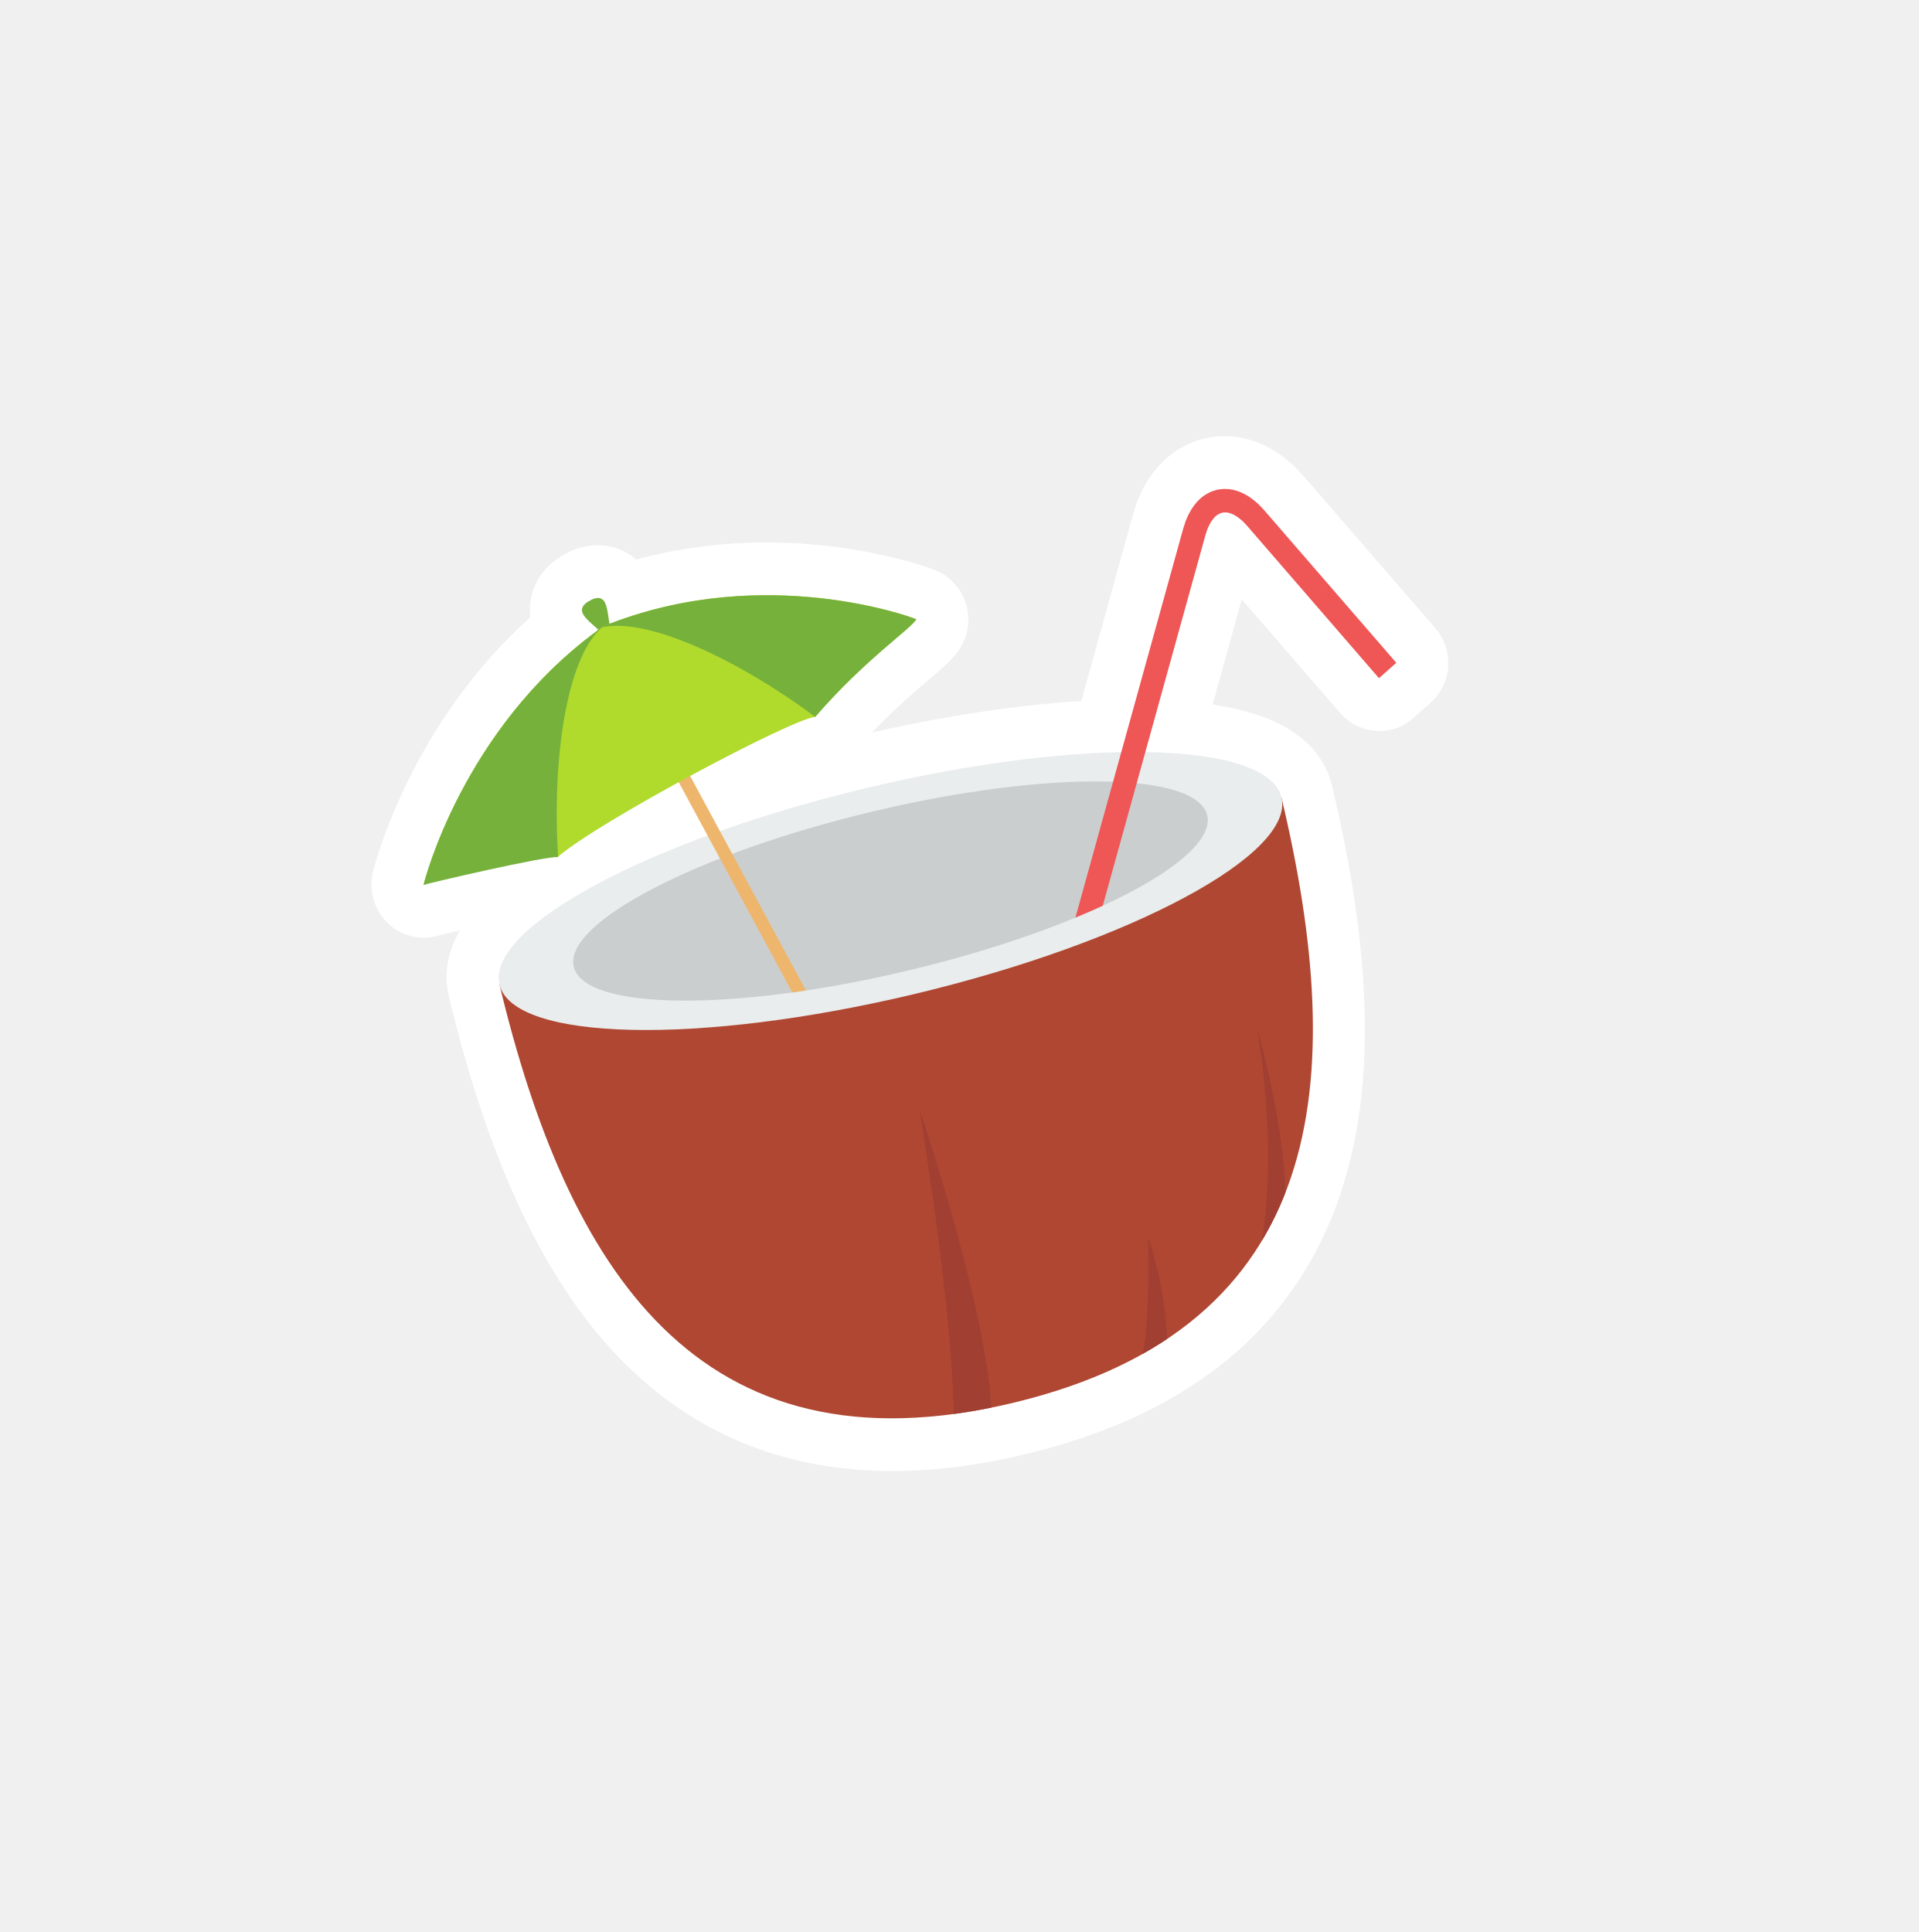
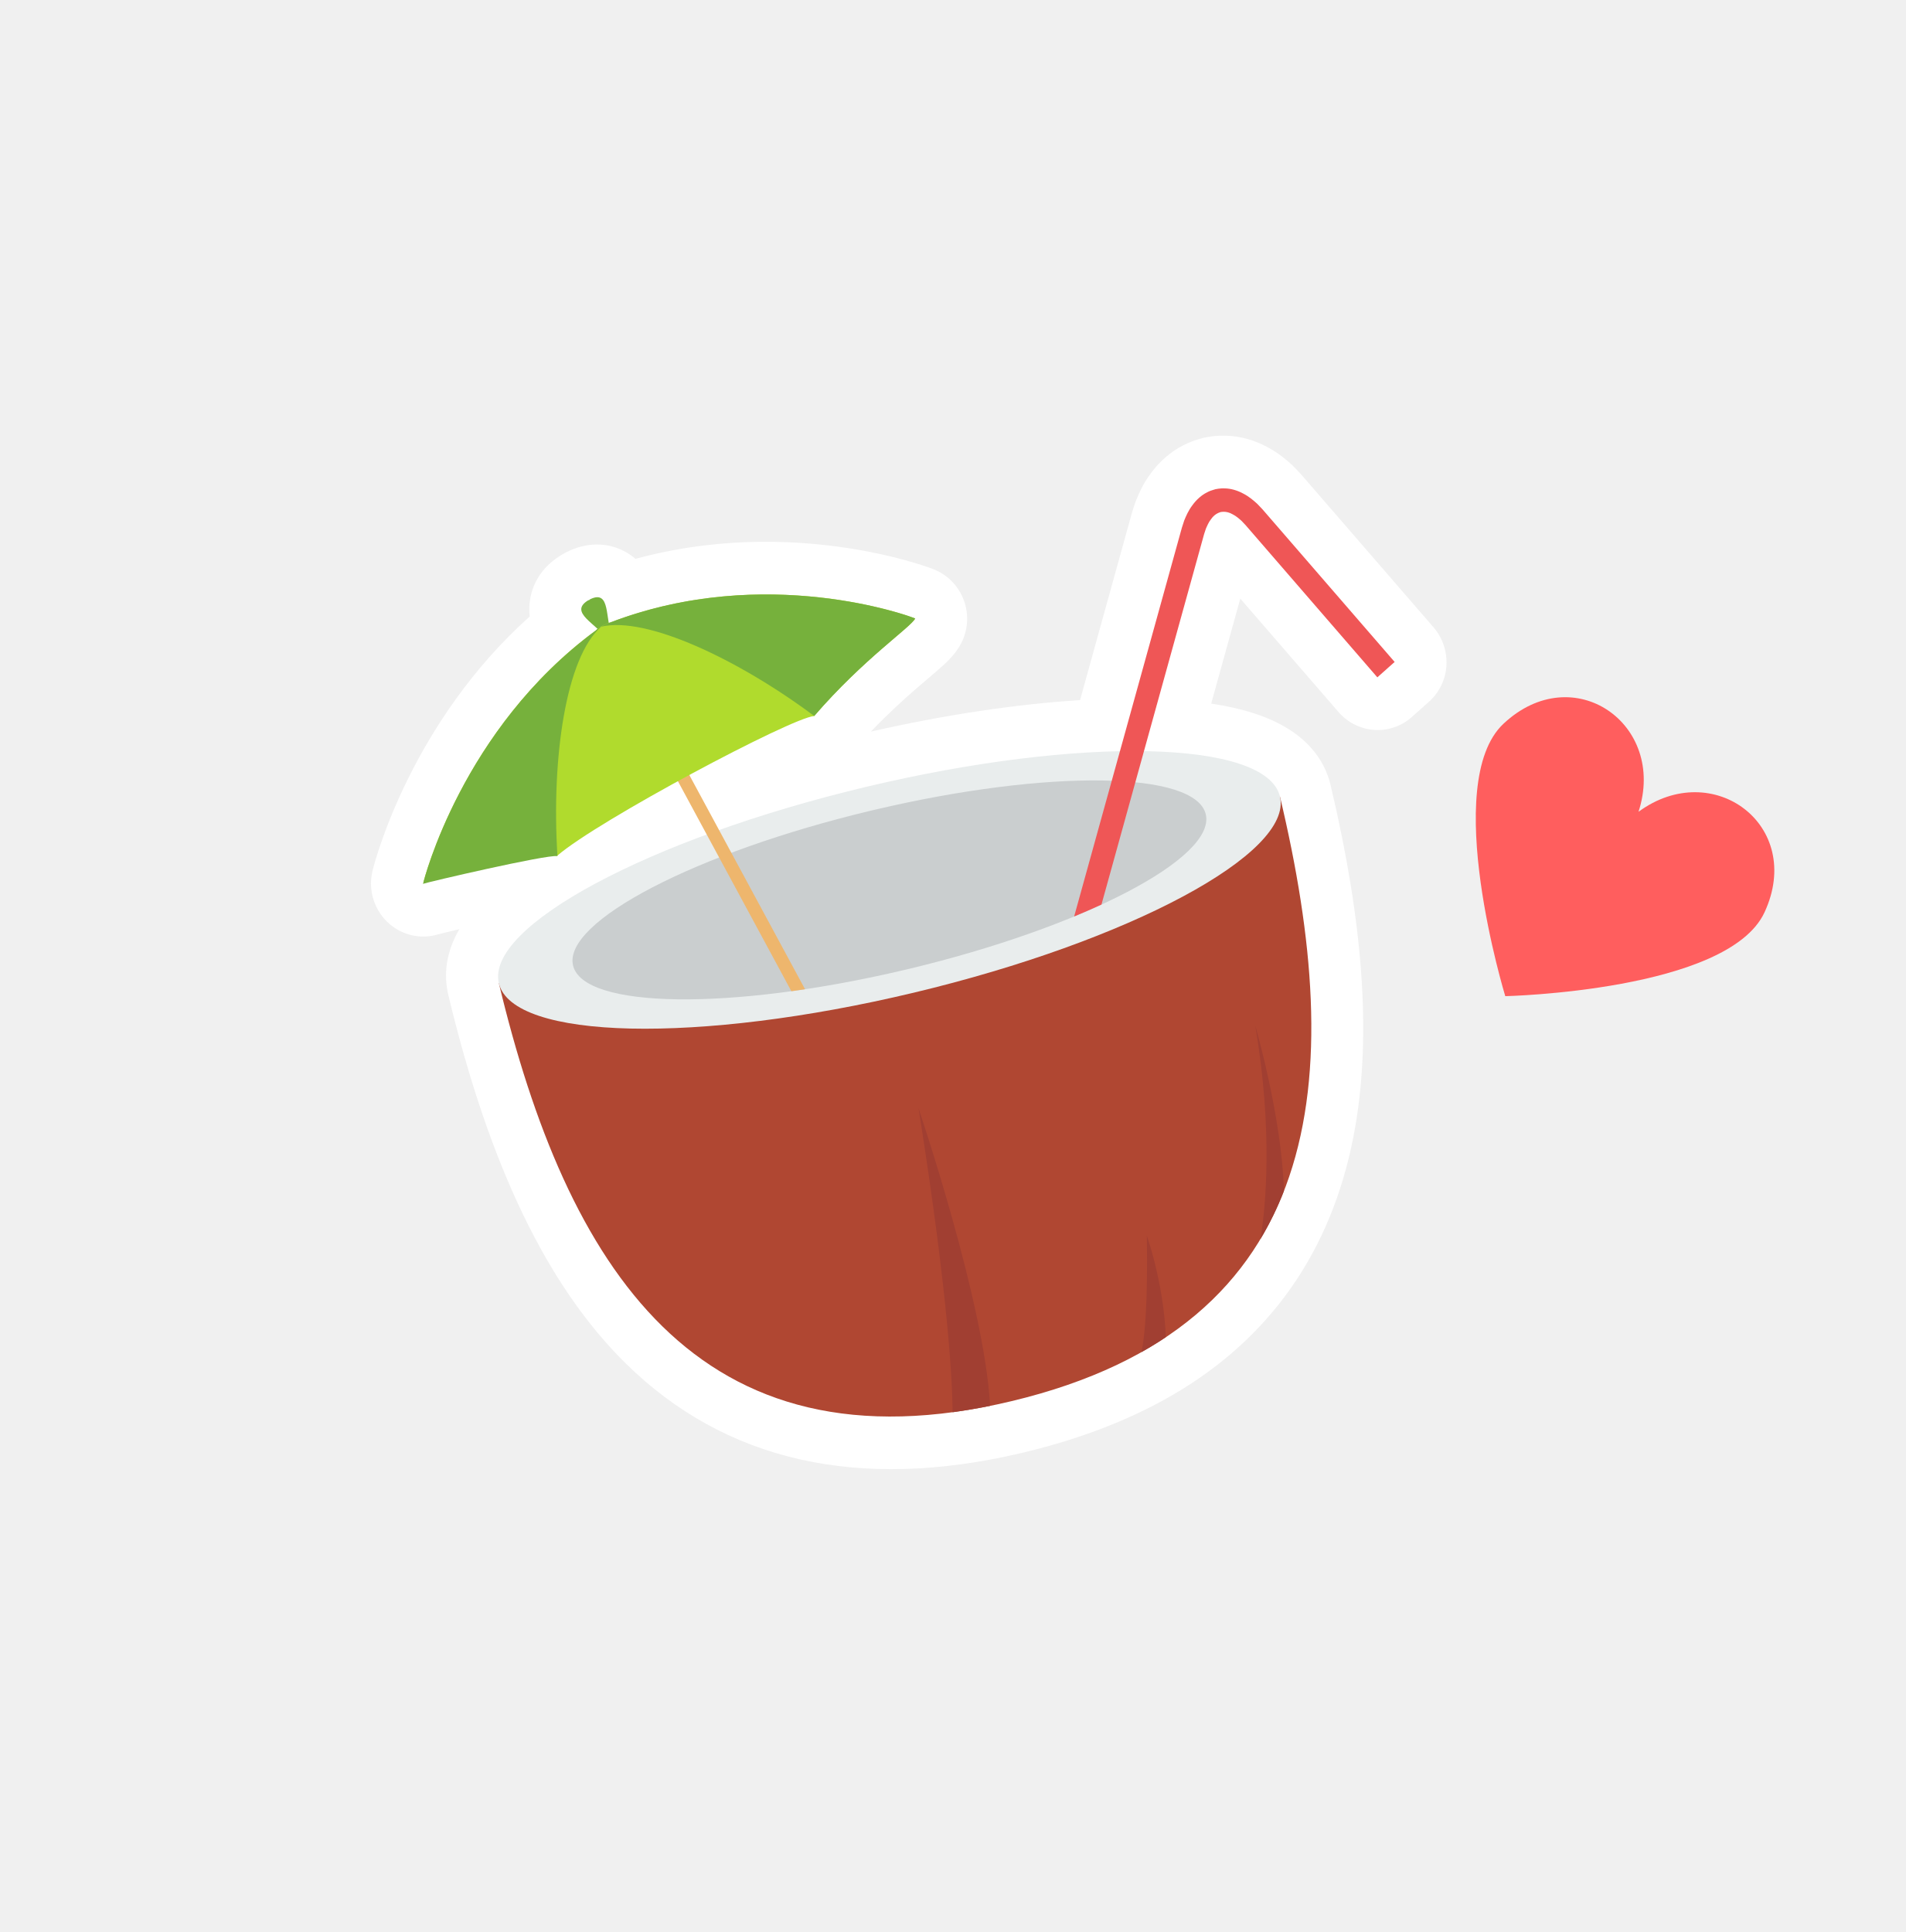
- <svg xmlns="http://www.w3.org/2000/svg" width="146" height="147" viewBox="0 0 146 147" fill="none">
-   <g clip-path="url(#clip0_528_610)">
-     <path d="M99.145 36.182C99.11 36.144 99.077 36.105 99.042 36.068L99.019 36.044L98.622 35.623C98.55 35.547 98.474 35.473 98.395 35.403C98.055 35.094 97.427 34.527 96.531 34.057C95.551 33.524 94.445 33.218 93.396 33.195C92.775 33.17 92.273 33.243 92.01 33.29C91.901 33.306 91.791 33.327 91.679 33.353L91.678 33.354C91.594 33.373 91.511 33.396 91.43 33.42C91.392 33.432 91.328 33.451 91.242 33.477C91.049 33.535 90.605 33.67 90.089 33.95C89.169 34.421 88.315 35.161 87.668 36.051C87.056 36.862 86.733 37.646 86.557 38.071C86.518 38.163 86.484 38.26 86.451 38.357C86.341 38.692 86.269 38.917 86.269 38.917L86.26 38.947C86.244 38.994 86.23 39.042 86.216 39.091L82.269 53.338C77.405 53.641 71.971 54.457 66.34 55.734C67.654 54.355 68.869 53.263 69.751 52.498C70.106 52.189 70.432 51.91 70.724 51.661C71.174 51.278 71.561 50.949 71.879 50.656C71.91 50.626 71.937 50.6 71.963 50.577C72.065 50.482 72.162 50.388 72.243 50.304C72.304 50.243 72.352 50.192 72.399 50.141C72.466 50.07 72.561 49.967 72.665 49.839C72.756 49.727 72.826 49.631 72.879 49.552C72.973 49.422 73.096 49.24 73.215 49.007C73.254 48.932 73.291 48.855 73.325 48.778C73.774 47.761 73.785 46.6 73.353 45.568C72.919 44.53 72.077 43.72 71.032 43.337L70.685 43.21C70.614 43.184 70.542 43.16 70.47 43.137C69.843 42.925 68.375 42.465 66.297 42.055L66.23 42.042C66.17 42.031 66.111 42.019 66.047 42.006C65.989 41.996 65.925 41.983 65.86 41.971L65.779 41.957L65.751 41.952C65.615 41.927 65.479 41.901 65.338 41.878L65.153 41.847L65.074 41.834C64.911 41.807 64.749 41.781 64.583 41.754L64.382 41.725L64.312 41.714C64.141 41.69 63.967 41.665 63.788 41.641L63.532 41.608L63.508 41.605C63.329 41.581 63.141 41.559 62.951 41.538C62.858 41.527 62.763 41.517 62.669 41.507C62.477 41.486 62.279 41.467 62.078 41.448C61.984 41.439 61.89 41.431 61.794 41.423C61.587 41.405 61.376 41.389 61.16 41.375L61.116 41.371L60.883 41.355C60.659 41.341 60.428 41.33 60.194 41.318L60.125 41.315L59.947 41.307C59.686 41.297 59.422 41.289 59.155 41.284L59.113 41.282L58.974 41.279C57.928 41.262 56.875 41.288 55.843 41.351C55.796 41.354 55.745 41.358 55.695 41.362L55.659 41.365C55.369 41.385 55.073 41.406 54.773 41.433C54.698 41.441 54.624 41.449 54.551 41.456L54.465 41.465C54.207 41.49 53.944 41.519 53.679 41.55C53.588 41.56 53.498 41.572 53.408 41.585L53.314 41.596C53.062 41.629 52.814 41.663 52.563 41.701C52.437 41.719 52.312 41.739 52.187 41.761L52.161 41.764C51.915 41.804 51.671 41.846 51.426 41.891C51.283 41.917 51.14 41.944 50.998 41.971C50.758 42.017 50.515 42.068 50.27 42.121L50.245 42.127C50.106 42.156 49.968 42.187 49.83 42.218L49.684 42.252C49.487 42.298 49.29 42.346 49.093 42.396L49.01 42.417C48.889 42.447 48.769 42.477 48.65 42.51C48.569 42.53 48.489 42.552 48.407 42.575C48.288 42.472 48.158 42.372 48.021 42.277C46.963 41.545 45.67 41.309 44.38 41.611L44.379 41.611C44.053 41.688 43.721 41.801 43.394 41.949C43.228 42.02 43.07 42.101 42.917 42.193C42.849 42.229 42.784 42.267 42.718 42.306L42.666 42.339C40.793 43.52 40.4 45.163 40.333 46.038C40.308 46.363 40.317 46.672 40.352 46.962C31.401 54.985 28.626 65.366 28.418 66.187C28.005 67.626 28.42 69.191 29.501 70.235C30.48 71.18 31.851 71.549 33.136 71.247C33.226 71.226 33.317 71.201 33.409 71.173C33.54 71.138 33.962 71.032 34.833 70.828C34.884 70.816 34.935 70.803 34.987 70.791C34.03 72.445 33.75 74.128 34.156 75.828C37.272 88.822 41.691 97.994 47.667 103.872C55.238 111.32 65.372 113.616 77.786 110.699L77.99 110.65C82.552 109.559 86.569 107.965 89.929 105.911L89.956 105.894L89.989 105.875C97.266 101.402 101.723 94.645 103.241 85.788C104.448 78.744 103.833 70.257 101.36 59.842L101.345 59.778C100.923 58.011 99.57 55.651 95.507 54.339C94.551 54.031 93.467 53.784 92.259 53.602L94.476 45.603L101.952 54.238C102.954 55.396 104.462 55.836 105.838 55.513C106.445 55.37 107.025 55.081 107.525 54.637L107.643 54.532L107.81 54.385L107.965 54.247L108.08 54.144L108.206 54.032L108.331 53.921L108.457 53.809L108.56 53.717L108.715 53.579L108.842 53.465C109.618 52.778 110.099 51.806 110.174 50.759C110.254 49.68 109.902 48.608 109.196 47.792L99.145 36.182Z" fill="white" />
-     <path d="M38 74.909C43.16 96.423 53.04 112.484 77.058 106.742C101.072 100.999 102.622 82.203 97.497 60.682L38 74.909Z" fill="#B04732" />
-     <path d="M69.969 84.446C72.298 99.098 72.549 105.613 72.561 107.586C73.489 107.462 74.442 107.299 75.418 107.102C75.004 99.275 69.969 84.446 69.969 84.446Z" fill="#A13F32" />
-     <path d="M87.358 94.149C87.442 99.445 87.189 101.886 86.946 103.009C87.595 102.645 88.213 102.266 88.805 101.871C88.642 97.728 87.358 94.149 87.358 94.149Z" fill="#A13F32" />
-     <path d="M95.614 78.125C96.986 86.225 96.403 91.976 96.015 94.388C96.712 93.224 97.306 92.004 97.801 90.731C97.639 85.077 95.614 78.125 95.614 78.125Z" fill="#A13F32" />
-     <path d="M97.497 60.682C98.53 65.004 86.049 71.692 69.619 75.622C53.19 79.55 39.033 79.23 38 74.909C36.966 70.586 49.447 63.897 65.878 59.969C82.308 56.039 96.463 56.359 97.497 60.682Z" fill="#E9EDED" />
-     <path d="M68.808 73.913C55.663 77.003 44.439 76.855 43.651 73.557C42.856 70.228 52.998 64.948 66.308 61.765C66.434 61.736 66.562 61.706 66.688 61.676C79.832 58.586 91.058 58.734 91.846 62.033C92.641 65.362 82.498 70.64 69.19 73.823C69.062 73.853 68.934 73.884 68.808 73.913Z" fill="#CACECF" />
-     <path d="M96.18 38.819L96.173 38.811C96.173 38.811 96.015 38.643 95.777 38.393C95.517 38.156 95.163 37.839 94.707 37.606C94.269 37.361 93.732 37.211 93.305 37.208C92.883 37.185 92.595 37.279 92.597 37.265C92.597 37.265 92.528 37.284 92.409 37.322C92.288 37.359 92.116 37.41 91.933 37.516C91.548 37.702 91.129 38.068 90.838 38.477C90.525 38.882 90.341 39.321 90.207 39.646C90.1 39.974 90.029 40.192 90.029 40.192L90.025 40.204C90.025 40.204 88.244 46.632 84.685 59.479C84.386 60.562 84.074 61.685 83.748 62.859C83.149 65.022 82.504 67.349 81.82 69.82C82.544 69.52 83.239 69.218 83.9 68.913C84.491 66.783 85.049 64.767 85.573 62.879C85.887 61.741 86.189 60.651 86.48 59.6C89.969 47.007 91.716 40.698 91.716 40.698L91.72 40.688C91.72 40.688 91.772 40.53 91.85 40.293C91.942 40.074 92.067 39.776 92.242 39.559C92.576 39.066 92.998 39.023 92.989 39.006C92.989 39.026 93.388 38.883 93.902 39.187C94.153 39.308 94.393 39.523 94.572 39.682C94.743 39.863 94.857 39.983 94.857 39.983L94.865 39.99C94.865 39.99 98.214 43.861 104.915 51.602C104.991 51.535 105.028 51.502 105.028 51.502L105.342 51.221L105.465 51.114L105.708 50.895L105.832 50.785L105.946 50.684L106.086 50.559L106.228 50.434L106.233 50.43C99.531 42.689 96.18 38.819 96.18 38.819Z" fill="#EF5656" />
-     <path d="M58.127 69.449L55.709 64.969L46.3 47.551L45.435 48.027L54.778 65.327L57.097 69.62L60.279 75.513C60.623 75.466 60.971 75.415 61.322 75.363L58.127 69.449Z" fill="#EEB66D" />
-     <path fill-rule="evenodd" clip-rule="evenodd" d="M46.63 48.307L46.331 48.185C46.297 48.172 46.242 48.143 46.179 48.108C46.169 48.186 46.167 48.24 46.158 48.284L46.095 48.602C45.52 47.537 43.302 46.679 44.77 45.753C44.808 45.73 44.843 45.72 44.883 45.714C44.905 45.683 44.937 45.654 44.98 45.639C46.545 44.901 46.056 47.242 46.63 48.307Z" fill="#76B13C" />
-     <path fill-rule="evenodd" clip-rule="evenodd" d="M32.311 67.192L32.247 67.227C32.247 67.227 35.126 55.586 45.379 48.028C45.529 47.887 45.703 47.764 45.902 47.665C46.09 47.555 46.289 47.476 46.485 47.422C57.312 43.269 67.486 46.352 69.204 46.935L69.363 46.996L69.707 47.126C69.352 47.812 65.779 50.191 62.015 54.551C60.336 54.651 45.536 62.511 42.445 65.193C37.31 64.992 36.29 64.652 32.341 67.292C32.314 67.311 32.315 67.229 32.311 67.192Z" fill="#B0DB2D" />
-     <path fill-rule="evenodd" clip-rule="evenodd" d="M45.787 47.744C45.865 47.685 45.831 47.705 45.927 47.658C45.98 47.623 46.04 47.594 46.099 47.559C46.228 47.5 46.357 47.455 46.485 47.422C58.361 42.868 69.454 47.02 69.454 47.02L69.367 46.985L69.713 47.112C69.412 47.771 65.815 50.153 62.022 54.547C56.208 50.214 49.215 46.924 45.787 47.744Z" fill="#76B13C" />
-     <path fill-rule="evenodd" clip-rule="evenodd" d="M32.253 67.222C32.302 67.025 35.218 55.525 45.384 48.034C45.423 47.991 45.454 47.961 45.489 47.933C45.543 47.888 45.597 47.848 45.657 47.806C45.69 47.791 45.726 47.767 45.773 47.744L45.786 47.754C43.105 50.08 41.993 57.755 42.463 65.219C41.62 65.091 32.53 67.212 32.217 67.336L32.253 67.222Z" fill="#76B13C" />
-     <path d="M48.948 58.904L48.952 58.867L48.948 58.904Z" fill="#6EB939" />
+ <svg xmlns="http://www.w3.org/2000/svg" width="215" height="218" viewBox="0 0 215 218" fill="none">
+   <path d="M199.074 102.943C203.613 93.141 193.244 85.431 184.857 91.6C188.08 81.699 177.503 74.276 169.623 81.664C162.473 88.367 169.826 112.404 169.826 112.404C169.826 112.404 194.956 111.836 199.074 102.943Z" fill="#FF5E5E" />
+   <g clip-path="url(#clip0_538_668)">
+     <path d="M146.845 53.59C146.794 53.533 146.745 53.476 146.693 53.421L146.659 53.386L146.071 52.762C145.964 52.649 145.851 52.539 145.735 52.435C145.231 51.979 144.301 51.139 142.975 50.443C141.523 49.653 139.884 49.199 138.331 49.166C137.41 49.129 136.668 49.236 136.278 49.307C136.117 49.33 135.953 49.362 135.788 49.4L135.785 49.401C135.661 49.43 135.539 49.463 135.419 49.499C135.362 49.517 135.267 49.544 135.14 49.584C134.855 49.67 134.197 49.87 133.433 50.283C132.07 50.981 130.805 52.078 129.846 53.395C128.94 54.597 128.461 55.758 128.201 56.387C128.144 56.525 128.093 56.668 128.044 56.811C127.882 57.308 127.774 57.641 127.774 57.641L127.761 57.684C127.738 57.755 127.717 57.827 127.696 57.898L121.851 79C114.646 79.449 106.598 80.658 98.257 82.549C100.204 80.506 102.003 78.889 103.309 77.756C103.835 77.298 104.319 76.885 104.751 76.516C105.416 75.949 105.99 75.461 106.461 75.028C106.507 74.984 106.548 74.945 106.586 74.91C106.736 74.77 106.88 74.631 107.001 74.507C107.09 74.417 107.162 74.34 107.231 74.264C107.33 74.159 107.471 74.007 107.626 73.818C107.761 73.653 107.864 73.509 107.942 73.393C108.082 73.2 108.263 72.93 108.44 72.585C108.498 72.474 108.552 72.361 108.602 72.247C109.268 70.74 109.284 69.02 108.645 67.491C108.002 65.954 106.755 64.755 105.207 64.187L104.693 64C104.588 63.96 104.481 63.926 104.374 63.891C103.445 63.577 101.272 62.896 98.193 62.289L98.095 62.27C98.006 62.252 97.917 62.235 97.824 62.217C97.738 62.201 97.642 62.183 97.546 62.165L97.426 62.143L97.384 62.136C97.183 62.099 96.981 62.061 96.774 62.026L96.5 61.981L96.382 61.961C96.141 61.922 95.901 61.883 95.655 61.843L95.358 61.8L95.253 61.784C95.001 61.748 94.743 61.711 94.478 61.675L94.098 61.626L94.062 61.622C93.798 61.587 93.52 61.554 93.237 61.523C93.1 61.507 92.96 61.492 92.821 61.477C92.536 61.446 92.243 61.417 91.945 61.389C91.805 61.377 91.666 61.364 91.525 61.352C91.218 61.326 90.904 61.302 90.585 61.282L90.52 61.275L90.174 61.251C89.843 61.231 89.5 61.214 89.154 61.197L89.052 61.193L88.788 61.181C88.402 61.166 88.011 61.154 87.615 61.146L87.553 61.144L87.348 61.14C85.799 61.115 84.238 61.152 82.71 61.246C82.64 61.25 82.564 61.256 82.49 61.262L82.438 61.267C82.008 61.296 81.569 61.328 81.125 61.368C81.015 61.379 80.905 61.391 80.797 61.402L80.668 61.416C80.287 61.453 79.897 61.494 79.505 61.541C79.37 61.556 79.237 61.572 79.103 61.592L78.964 61.608C78.59 61.658 78.224 61.708 77.852 61.765C77.666 61.792 77.48 61.821 77.294 61.852L77.256 61.857C76.892 61.916 76.53 61.98 76.168 62.046C75.956 62.084 75.745 62.124 75.533 62.164C75.178 62.233 74.818 62.308 74.456 62.386L74.418 62.395C74.212 62.439 74.009 62.484 73.803 62.53L73.588 62.581C73.296 62.649 73.005 62.72 72.712 62.794L72.59 62.825C72.411 62.869 72.233 62.913 72.056 62.962C71.937 62.992 71.818 63.025 71.696 63.059C71.52 62.907 71.328 62.758 71.125 62.617C69.558 61.534 67.643 61.184 65.732 61.631L65.73 61.631C65.247 61.745 64.756 61.913 64.272 62.132C64.026 62.237 63.791 62.357 63.565 62.493C63.465 62.546 63.367 62.602 63.271 62.661L63.193 62.71C60.419 64.458 59.837 66.892 59.738 68.188C59.701 68.67 59.715 69.127 59.766 69.557C46.508 81.44 42.399 96.815 42.09 98.031C41.478 100.163 42.093 102.48 43.694 104.026C45.144 105.426 47.175 105.973 49.078 105.526C49.212 105.494 49.347 105.458 49.483 105.416C49.677 105.364 50.302 105.207 51.591 104.904C51.667 104.886 51.743 104.869 51.82 104.85C50.402 107.299 49.987 109.792 50.589 112.311C55.204 131.556 61.749 145.141 70.6 153.847C81.814 164.878 96.823 168.28 115.21 163.958L115.513 163.887C122.269 162.27 128.219 159.91 133.195 156.867L133.236 156.841L133.284 156.814C144.062 150.189 150.664 140.181 152.913 127.063C154.7 116.63 153.789 104.059 150.126 88.633L150.103 88.538C149.479 85.922 147.476 82.426 141.456 80.483C140.041 80.026 138.435 79.661 136.647 79.39L139.93 67.543L151.003 80.334C152.487 82.048 154.721 82.7 156.758 82.222C157.657 82.01 158.517 81.581 159.258 80.925L159.433 80.769L159.68 80.551L159.909 80.347L160.08 80.194L160.266 80.029L160.451 79.863L160.637 79.698L160.791 79.561L161.02 79.357L161.208 79.189C162.357 78.171 163.069 76.731 163.181 75.181C163.299 73.582 162.778 71.995 161.733 70.786L146.845 53.59Z" fill="white" />
+     <path d="M56.282 110.949C63.925 142.814 78.558 166.603 114.131 158.098C149.7 149.592 151.996 121.752 144.405 89.878L56.282 110.949Z" fill="#B04732" />
+     <path d="M103.633 125.075C107.082 146.776 107.454 156.425 107.472 159.349C108.846 159.164 110.257 158.923 111.703 158.631C111.09 147.038 103.633 125.075 103.633 125.075Z" fill="#A13F32" />
+     <path d="M129.388 139.446C129.512 147.291 129.138 150.906 128.777 152.569C129.738 152.03 130.654 151.469 131.531 150.883C131.289 144.747 129.388 139.446 129.388 139.446Z" fill="#A13F32" />
+     <path d="M141.615 115.713C143.648 127.71 142.785 136.228 142.21 139.8C143.242 138.077 144.122 136.27 144.855 134.383C144.616 126.009 141.615 115.713 141.615 115.713Z" fill="#A13F32" />
+     <path d="M144.404 89.878C145.935 96.278 127.449 106.185 103.114 112.005C78.781 117.823 57.812 117.35 56.282 110.949C54.751 104.546 73.237 94.639 97.573 88.821C121.908 83.001 142.874 83.474 144.404 89.878Z" fill="#E9EDED" />
+     <path d="M101.912 109.475C82.444 114.051 65.82 113.832 64.653 108.948C63.475 104.016 78.496 96.197 98.21 91.482C98.397 91.438 98.586 91.394 98.773 91.35C118.242 86.773 134.868 86.992 136.035 91.878C137.213 96.809 122.189 104.627 102.478 109.342C102.289 109.386 102.1 109.431 101.912 109.475Z" fill="#CACECF" />
+     <path d="M142.455 57.495L142.445 57.483C142.445 57.483 142.211 57.235 141.858 56.865C141.472 56.513 140.948 56.044 140.273 55.699C139.624 55.336 138.83 55.114 138.197 55.11C137.571 55.076 137.145 55.214 137.148 55.194C137.148 55.194 137.046 55.223 136.87 55.279C136.69 55.333 136.435 55.41 136.164 55.566C135.594 55.841 134.973 56.384 134.542 56.989C134.079 57.59 133.806 58.239 133.608 58.72C133.449 59.206 133.344 59.53 133.344 59.53L133.339 59.547C133.339 59.547 130.7 69.068 125.429 88.095C124.986 89.699 124.525 91.362 124.041 93.102C123.154 96.305 122.2 99.751 121.186 103.412C122.258 102.968 123.288 102.521 124.267 102.069C125.141 98.914 125.969 95.928 126.744 93.131C127.21 91.445 127.658 89.831 128.088 88.275C133.255 69.623 135.844 60.279 135.844 60.279L135.849 60.264C135.849 60.264 135.926 60.031 136.041 59.679C136.178 59.355 136.364 58.913 136.622 58.592C137.117 57.862 137.741 57.799 137.728 57.773C137.728 57.802 138.32 57.591 139.081 58.04C139.452 58.221 139.808 58.538 140.073 58.774C140.326 59.042 140.495 59.219 140.495 59.219L140.507 59.231C140.507 59.231 145.467 64.964 155.392 76.429C155.505 76.329 155.559 76.28 155.559 76.28L156.025 75.865L156.206 75.706L156.567 75.382L156.75 75.219L156.919 75.07L157.127 74.885L157.337 74.699L157.345 74.693C147.418 63.228 142.455 57.495 142.455 57.495Z" fill="#EF5656" />
+     <path d="M86.094 102.862L82.511 96.228L68.576 70.428L67.295 71.133L81.133 96.757L84.568 103.116L89.281 111.844C89.79 111.775 90.306 111.699 90.826 111.622L86.094 102.862Z" fill="#EEB66D" />
+     <path fill-rule="evenodd" clip-rule="evenodd" d="M69.065 71.548L68.623 71.368C68.572 71.349 68.491 71.306 68.396 71.254C68.382 71.37 68.379 71.449 68.366 71.514L68.273 71.985C67.421 70.409 64.136 69.137 66.311 67.766C66.366 67.731 66.419 67.716 66.478 67.707C66.51 67.662 66.558 67.619 66.621 67.597C68.939 66.503 68.215 69.971 69.065 71.548Z" fill="#76B13C" />
+     <path fill-rule="evenodd" clip-rule="evenodd" d="M47.857 99.52L47.761 99.572C47.761 99.572 52.026 82.33 67.212 71.136C67.434 70.926 67.691 70.744 67.986 70.598C68.265 70.434 68.559 70.317 68.85 70.237C84.886 64.087 99.955 68.653 102.499 69.516L102.734 69.607L103.245 69.799C102.718 70.816 97.427 74.338 91.851 80.798C89.365 80.945 67.444 92.586 62.866 96.558C55.261 96.261 53.749 95.757 47.901 99.668C47.861 99.696 47.863 99.574 47.857 99.52Z" fill="#B0DB2D" />
+     <path fill-rule="evenodd" clip-rule="evenodd" d="M67.816 70.714C67.932 70.627 67.882 70.656 68.023 70.587C68.103 70.535 68.192 70.493 68.278 70.441C68.469 70.353 68.66 70.287 68.85 70.237C86.44 63.493 102.87 69.642 102.87 69.642L102.74 69.591L103.254 69.778C102.807 70.755 97.48 74.283 91.862 80.79C83.251 74.372 72.893 69.5 67.816 70.714Z" fill="#76B13C" />
+     <path fill-rule="evenodd" clip-rule="evenodd" d="M47.771 99.565C47.844 99.273 52.162 82.239 67.219 71.144C67.277 71.08 67.323 71.036 67.374 70.995C67.455 70.928 67.535 70.869 67.624 70.807C67.673 70.784 67.725 70.748 67.795 70.715L67.815 70.729C63.844 74.174 62.197 85.542 62.892 96.598C61.645 96.408 48.181 99.549 47.717 99.732L47.771 99.565Z" fill="#76B13C" />
+     <path d="M72.498 87.245L72.504 87.189L72.498 87.245Z" fill="#6EB939" />
  </g>
  <defs>
-     <clipPath id="clip0_528_610">
-       <rect width="120.348" height="122.393" fill="white" transform="translate(0 27.5372) rotate(-13.2272)" />
+     <clipPath id="clip0_538_668">
+       <rect width="178.25" height="181.278" fill="white" transform="translate(0 40.7861) rotate(-13.2272)" />
    </clipPath>
  </defs>
</svg>
